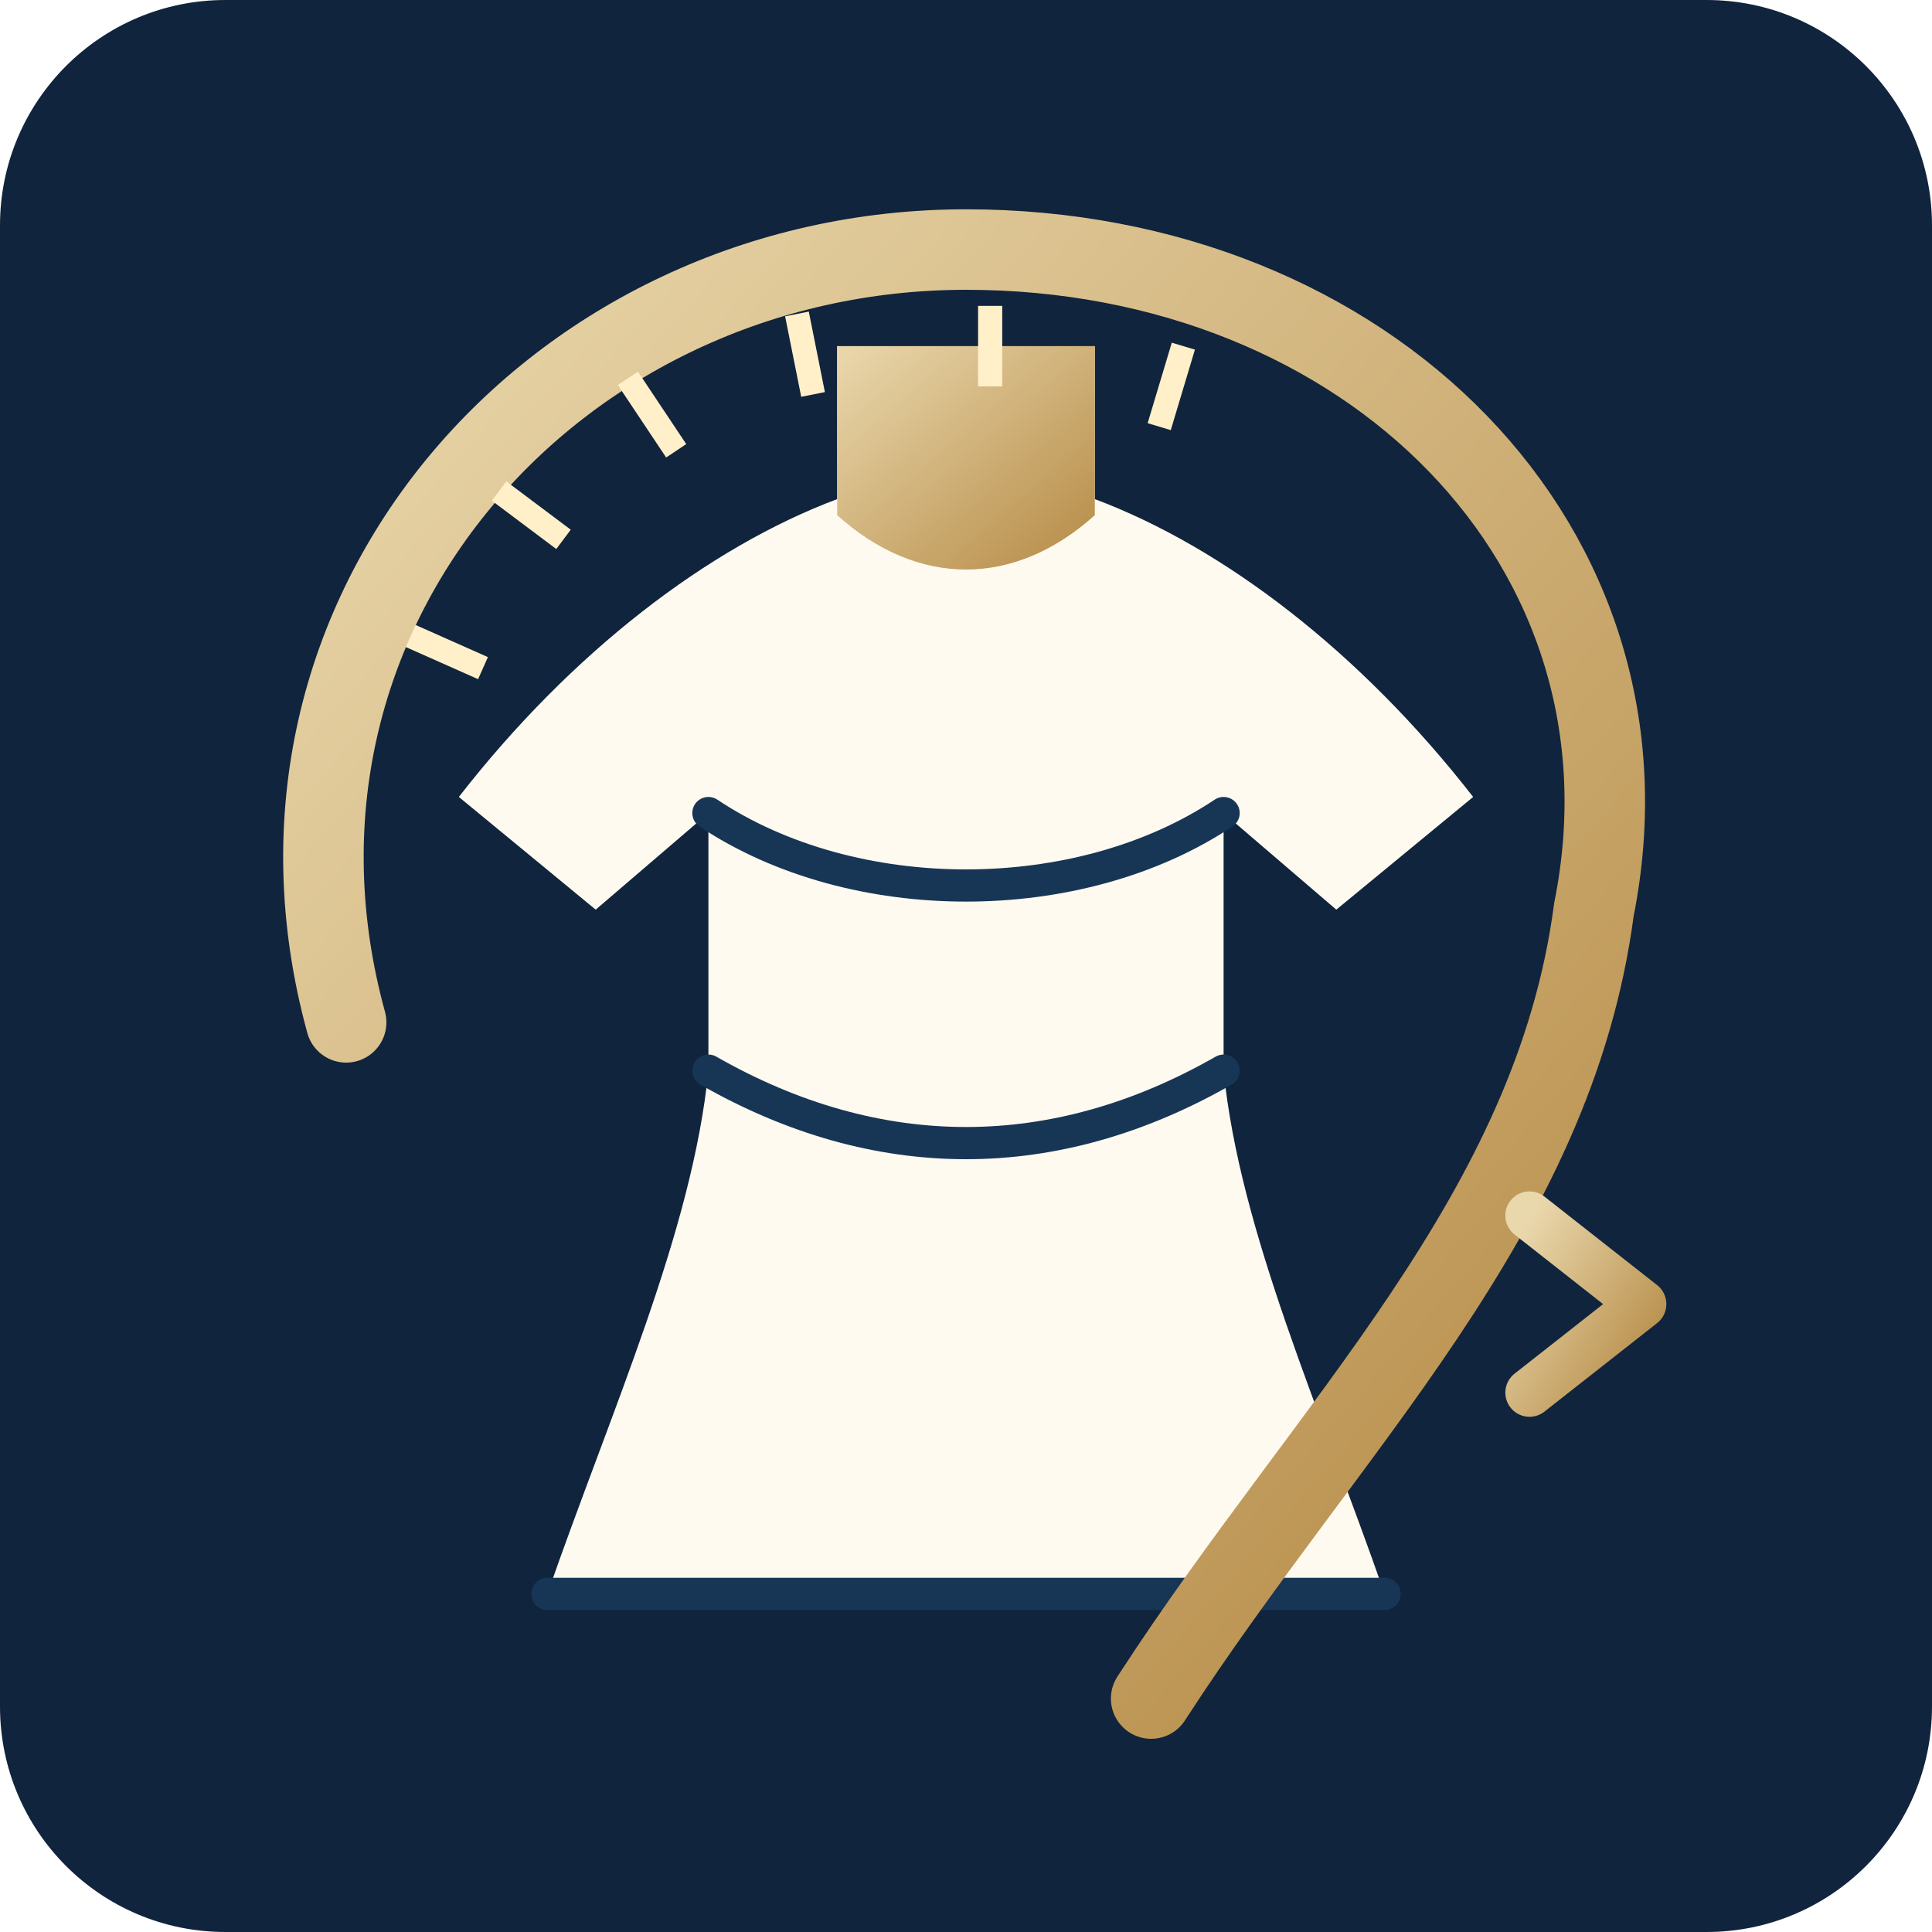
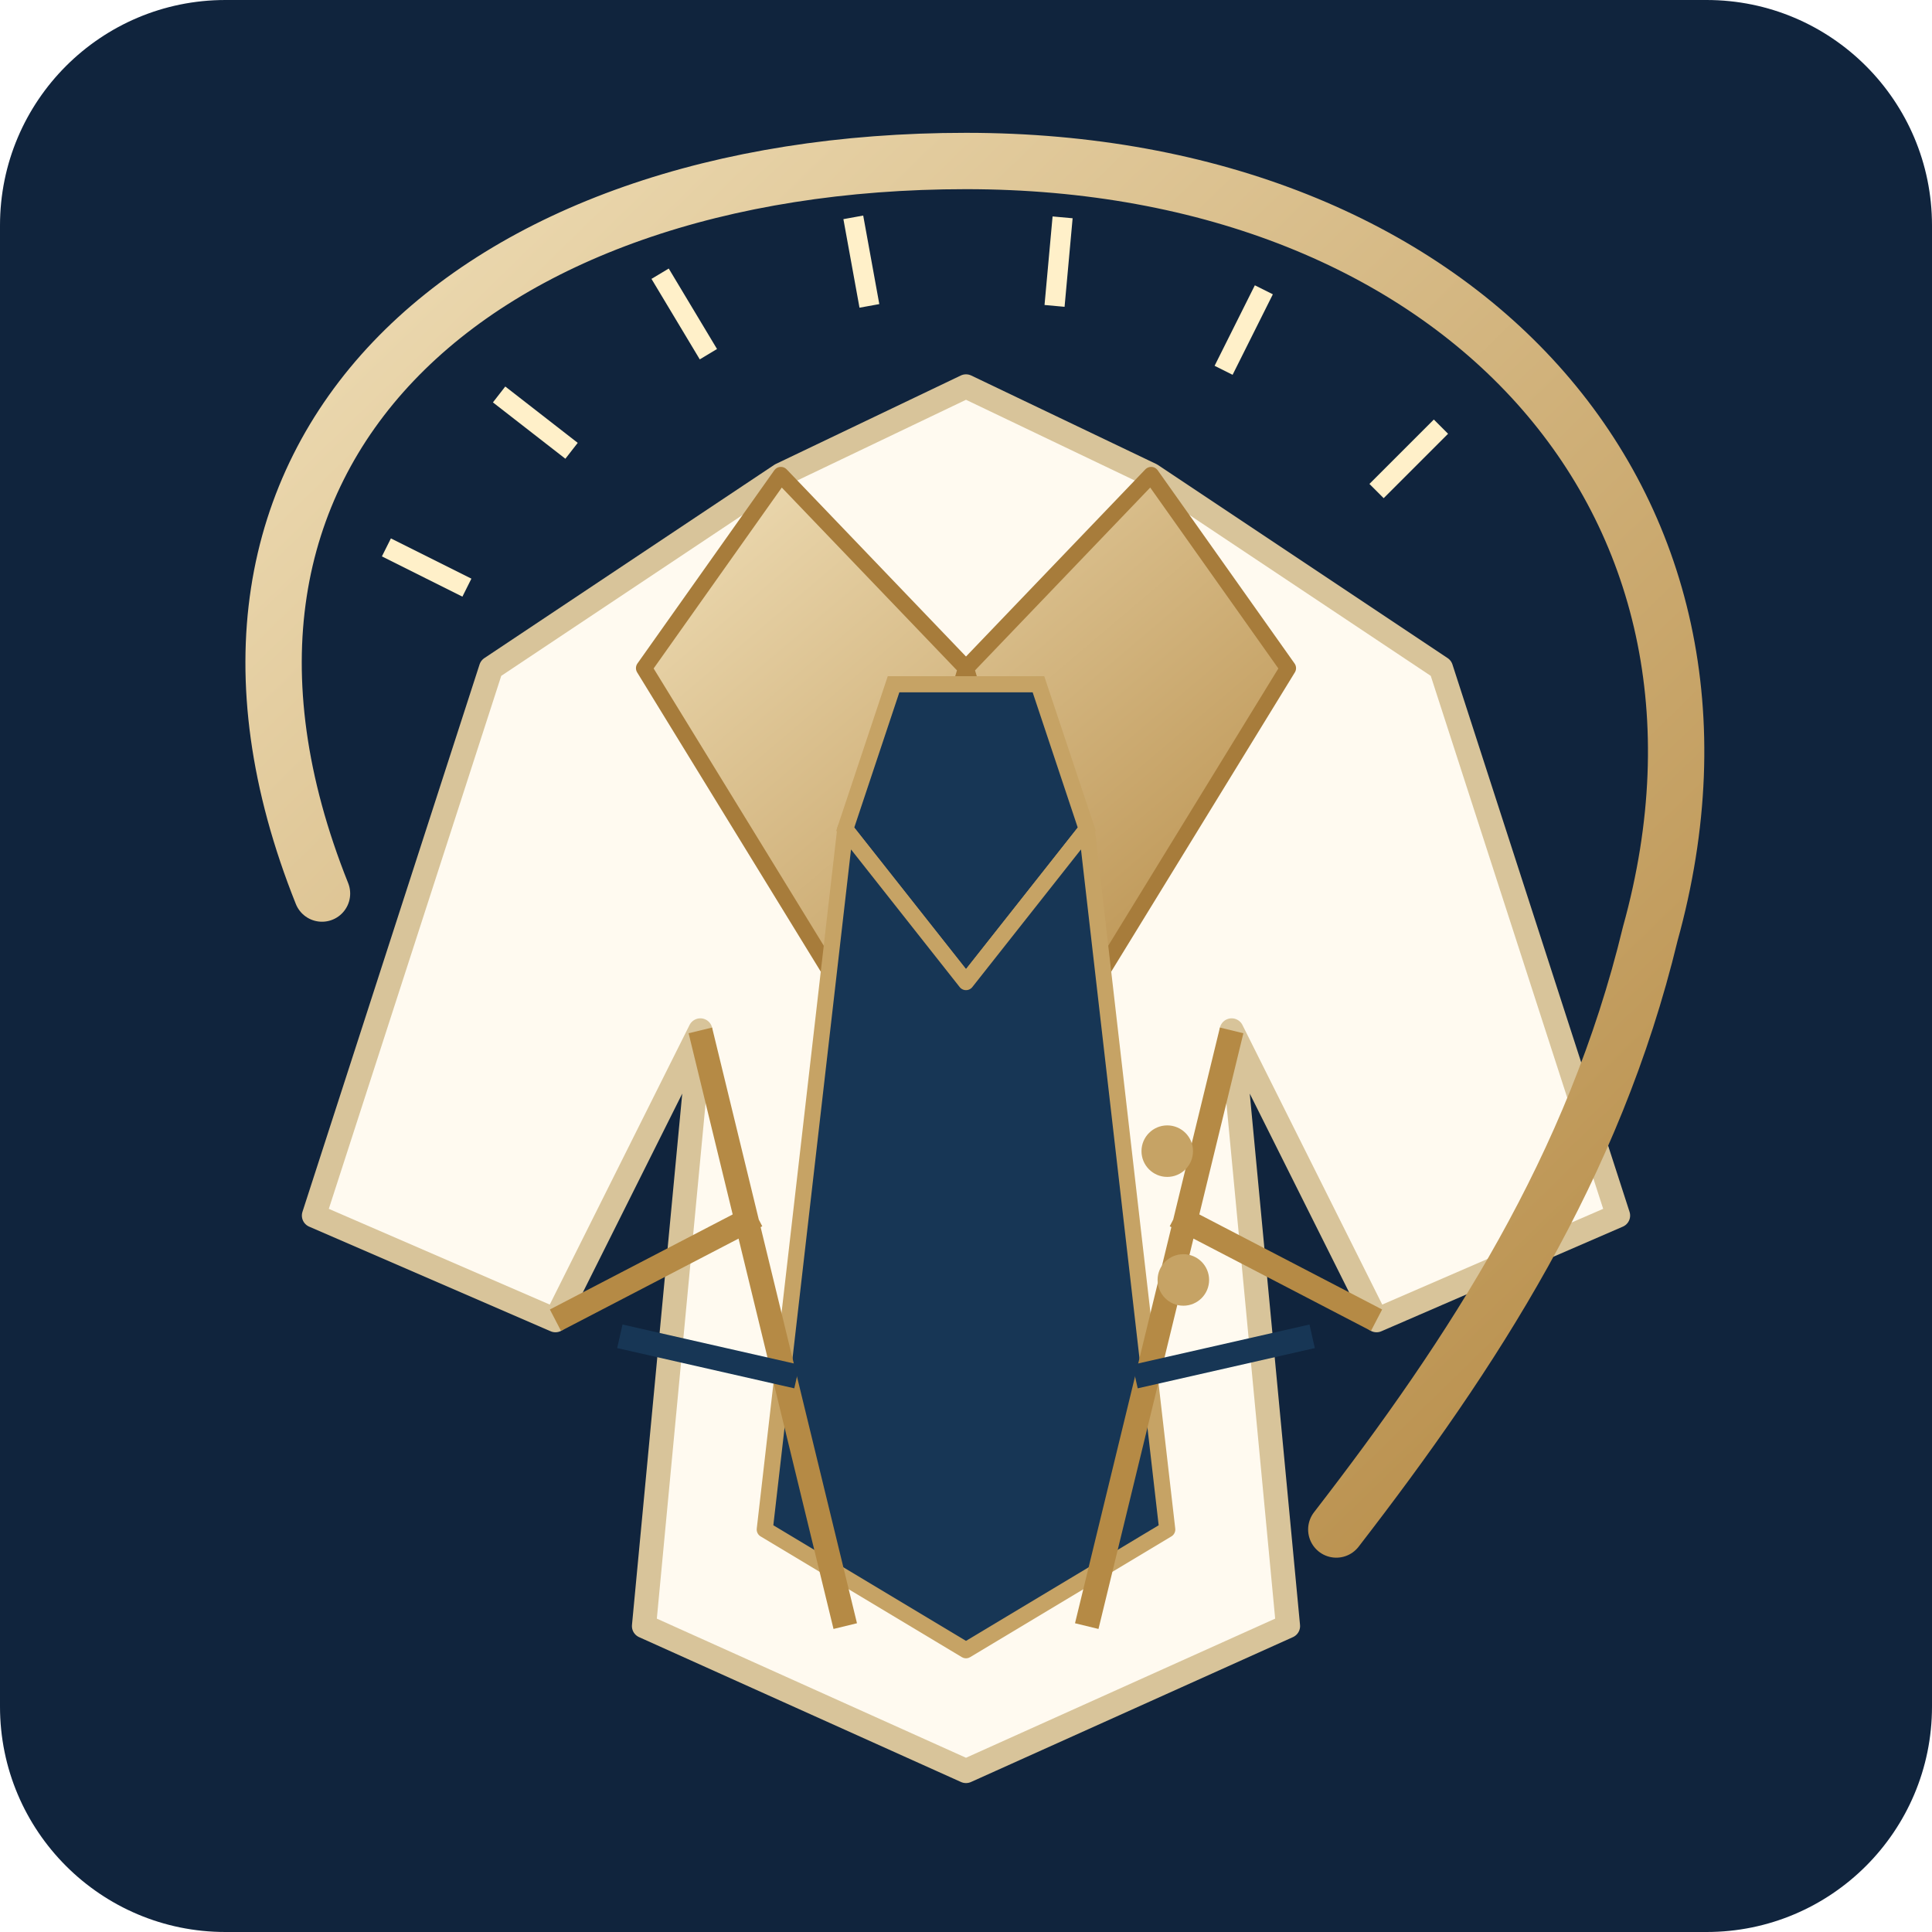
<svg xmlns="http://www.w3.org/2000/svg" viewBox="0 0 240 240" role="img" aria-labelledby="title desc">
  <defs>
    <linearGradient id="gold" x1="0" y1="0" x2="1" y2="1">
-       <stop offset="0" stop-color="#ead8ad" />
+       <stop offset="0" stop-color="#f0dfb8" />
      <stop offset="1" stop-color="#b58a45" />
    </linearGradient>
  </defs>
  <rect width="240" height="240" rx="28" fill="#10243d" />
-   <path d="M104 43 L104 62 C88 68 71 81 57 99 L74 113 L88 101 L88 133 C86 153 76 175 68 198 L172 198 C164 175 154 153 152 133 L152 101 L166 113 L183 99 C169 81 152 68 136 62 L136 43 Z" fill="#fffaf0" />
-   <path d="M104 43 H136 V64 C126 73 114 73 104 64 Z" fill="url(#gold)" />
-   <path d="M88 101 C106 113 134 113 152 101 M88 133 C109 145 131 145 152 133 M68 198 H172" fill="none" stroke="#173655" stroke-width="4" stroke-linecap="round" />
-   <path d="M43 127 C29 76 69 31 120 31 C170 31 207 68 198 113 C193 151 165 177 143 211" fill="none" stroke="url(#gold)" stroke-width="10" stroke-linecap="round" />
-   <path d="M190 151 L204 162 L190 173" fill="none" stroke="url(#gold)" stroke-width="6" stroke-linecap="round" stroke-linejoin="round" />
-   <g stroke="#fff0c9" stroke-width="3">
-     <path d="M51 79l9 4 M62 61l8 6 M78 47l6 9 M99 39l2 10 M123 38v10 M147 43l-3 10" />
+   <path d="M120 48 L97 59 L61 83 L39 151 L69 164 L87 128 L80 202 L120 220 L160 202 L153 128 L171 164 L201 151 L179 83 L143 59 Z" fill="#fffaf0" stroke="#d8c49a" stroke-width="3" stroke-linejoin="round" />
+   <path d="M97 59 L120 83 L107 127 L80 83 Z M143 59 L120 83 L133 127 L160 83 Z" fill="url(#gold)" stroke="#a77c3b" stroke-width="2" stroke-linejoin="round" />
+   <path d="M111 85 L129 85 L135 103 L120 122 L105 103 Z" fill="#173655" stroke="#c6a365" stroke-width="2" />
+   <path d="M120 122 L135 103 L145 190 L120 205 L95 190 L105 103 Z" fill="#173655" stroke="#c6a365" stroke-width="2" stroke-linejoin="round" />
+   <path d="M69 164 L94 151 M171 164 L146 151 M87 128 L105 202 M153 128 L135 202" fill="none" stroke="#b58a45" stroke-width="3" />
+   <path d="M77 166 L99 171 M141 171 L163 166" fill="none" stroke="#173655" stroke-width="3" />
+   <circle cx="145" cy="143" r="3.2" fill="#c6a365" />
+   <circle cx="147" cy="159" r="3.2" fill="#c6a365" />
+   <path d="M40 111 C18 56 59 20 120 20 C181 20 220 62 205 116 C198 145 183 168 166 190" fill="none" stroke="url(#gold)" stroke-width="7" stroke-linecap="round" />
+   <g stroke="#fff0c9" stroke-width="2.5">
+     <path d="M48 68l10 5 M62 49l9 7 M82 34l6 10 M106 27l2 11 M132 27l-1 11 M157 36l-5 10 M179 53l-8 8" />
  </g>
</svg>
